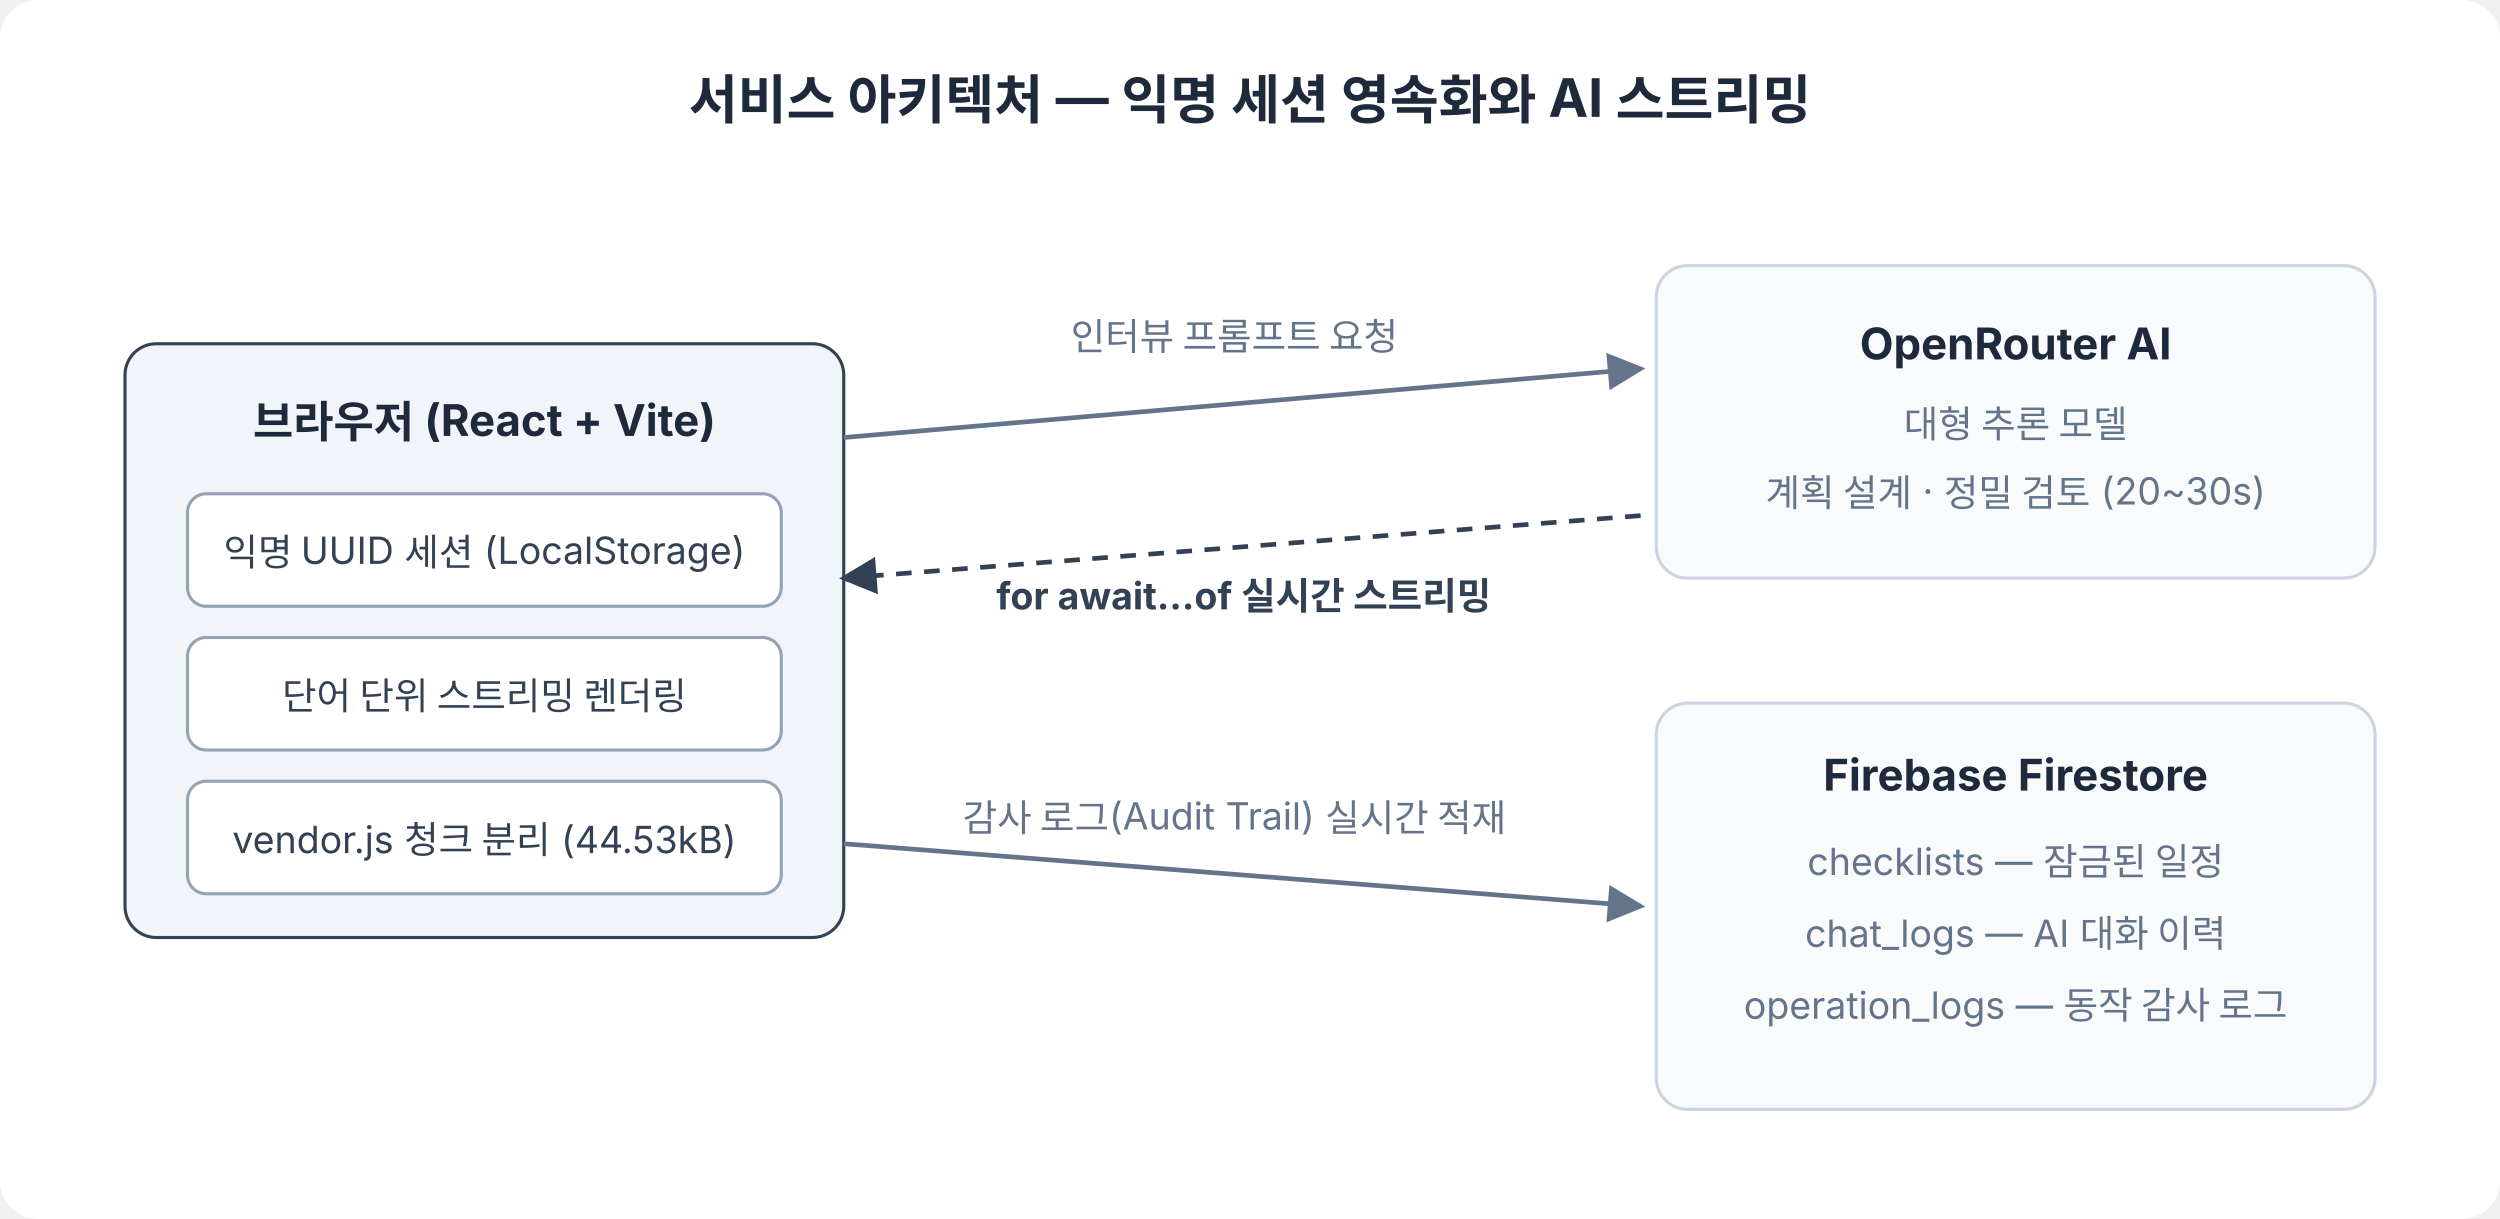
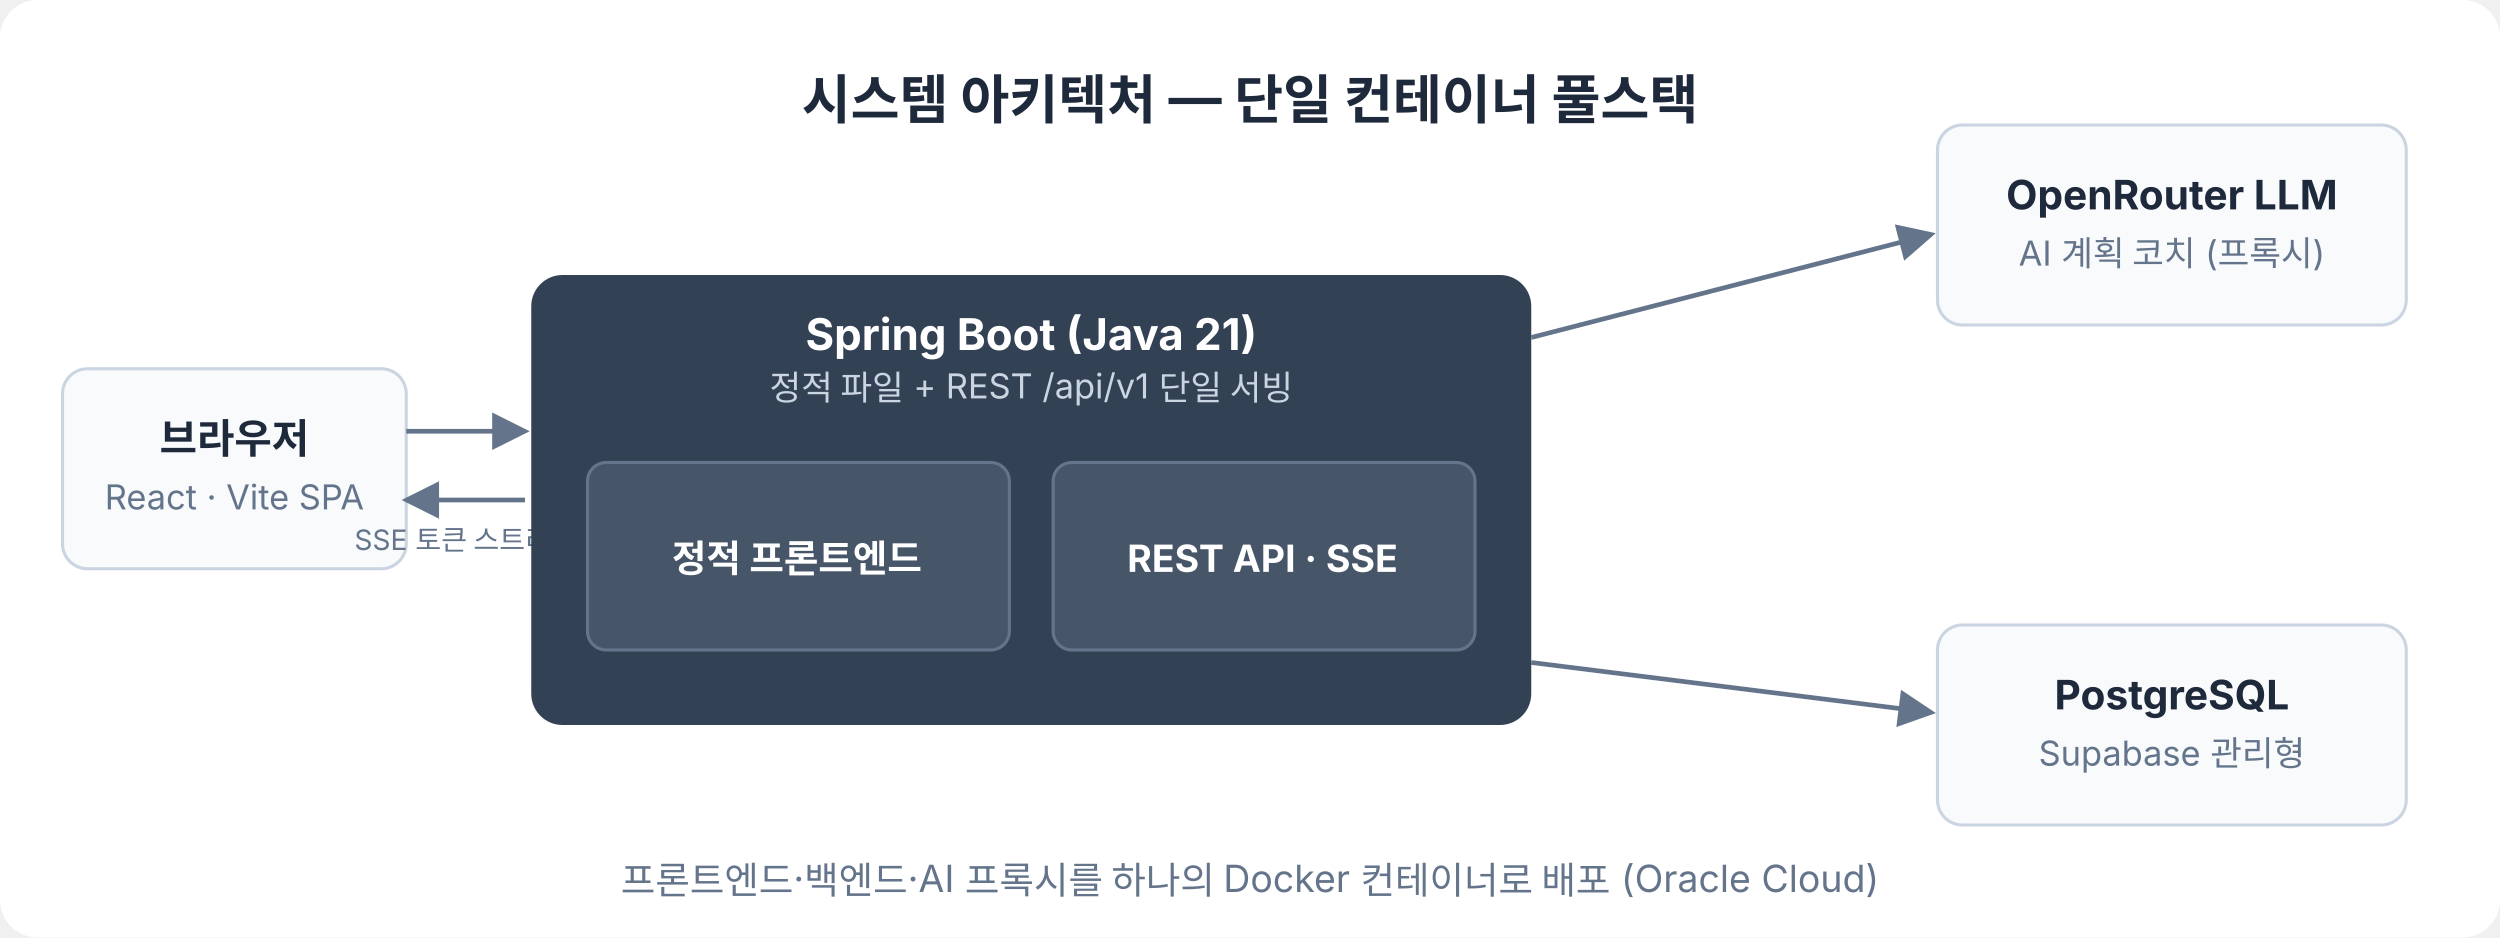
- <svg xmlns="http://www.w3.org/2000/svg" viewBox="0 0 800 390" font-family="-apple-system, 'Segoe UI', 'Malgun Gothic', sans-serif">
+ <svg xmlns="http://www.w3.org/2000/svg" viewBox="0 0 800 300" font-family="-apple-system, 'Segoe UI', 'Malgun Gothic', sans-serif">
  <defs>
    <marker id="arrow" markerWidth="8" markerHeight="8" refX="7" refY="4" orient="auto">
      <path d="M0,0 L8,4 L0,8 z" fill="#64748b" />
    </marker>
-     <marker id="arrowBlue" markerWidth="8" markerHeight="8" refX="7" refY="4" orient="auto">
-       <path d="M0,0 L8,4 L0,8 z" fill="#334155" />
-     </marker>
  </defs>
-   <rect width="800" height="390" fill="#ffffff" rx="12" />
-   <text x="400" y="38" text-anchor="middle" font-size="17" font-weight="bold" fill="#1e293b">서비스 아키텍처 — 익명 세션 영속화와 AI 스트리밍</text>
-   <rect x="40" y="110" width="230" height="190" rx="10" fill="#f1f5f9" stroke="#334155" />
-   <text x="155" y="140" text-anchor="middle" font-size="14" font-weight="bold" fill="#1e293b">브라우저 (React + Vite)</text>
-   <rect x="60" y="158" width="190" height="36" rx="6" fill="#ffffff" stroke="#94a3b8" />
-   <text x="155" y="181" text-anchor="middle" font-size="12" fill="#334155">익명 UUID 세션 (LocalStorage)</text>
-   <rect x="60" y="204" width="190" height="36" rx="6" fill="#ffffff" stroke="#94a3b8" />
-   <text x="155" y="227" text-anchor="middle" font-size="12" fill="#334155">단어 단위 스트리밍 렌더링</text>
-   <rect x="60" y="250" width="190" height="36" rx="6" fill="#ffffff" stroke="#94a3b8" />
-   <text x="155" y="273" text-anchor="middle" font-size="12" fill="#334155">vendor.js 청크 분리 (44.53kB)</text>
-   <rect x="530" y="85" width="230" height="100" rx="10" fill="#f8fafc" stroke="#cbd5e1" />
-   <text x="645" y="115" text-anchor="middle" font-size="14" font-weight="bold" fill="#1e293b">OpenRouter AI</text>
-   <text x="645" y="140" text-anchor="middle" font-size="12" fill="#64748b">대형 추론 모델</text>
-   <text x="645" y="162" text-anchor="middle" font-size="12" fill="#64748b">계획 설계 · 정밀 검토 (20~30s)</text>
-   <rect x="530" y="225" width="230" height="130" rx="10" fill="#f8fafc" stroke="#cbd5e1" />
-   <text x="645" y="253" text-anchor="middle" font-size="14" font-weight="bold" fill="#1e293b">Firebase Firestore</text>
-   <text x="645" y="280" text-anchor="middle" font-size="12" fill="#64748b">checklists — 잠금된 일정</text>
-   <text x="645" y="303" text-anchor="middle" font-size="12" fill="#64748b">chat_logs — AI 대화 이력</text>
-   <text x="645" y="326" text-anchor="middle" font-size="12" fill="#64748b">operation_logs — 동작 감사 로그</text>
-   <line x1="270" y1="140" x2="525" y2="118" stroke="#64748b" stroke-width="1.5" marker-end="url(#arrow)" />
-   <text x="395" y="112" text-anchor="middle" font-size="12" fill="#64748b">인터뷰 프롬프트 요청</text>
-   <line x1="525" y1="165" x2="270" y2="185" stroke="#334155" stroke-width="1.5" stroke-dasharray="5,4" marker-end="url(#arrowBlue)" />
-   <text x="398" y="195" text-anchor="middle" font-size="12" fill="#334155" font-weight="bold">for await...of 실시간 스트리밍</text>
-   <line x1="270" y1="270" x2="525" y2="290" stroke="#64748b" stroke-width="1.5" marker-end="url(#arrow)" />
-   <text x="395" y="266" text-anchor="middle" font-size="12" fill="#64748b">감사 로그(Audit Trail) 실시간 적재</text>
+   <rect width="800" height="300" fill="#ffffff" rx="12" />
+   <text x="400" y="38" text-anchor="middle" font-size="17" font-weight="bold" fill="#1e293b">시스템 아키텍처 — 단일 컨테이너 풀스택</text>
+   <rect x="20" y="118" width="110" height="64" rx="8" fill="#f8fafc" stroke="#cbd5e1" />
+   <text x="75" y="145" text-anchor="middle" font-size="13" font-weight="bold" fill="#1e293b">브라우저</text>
+   <text x="75" y="163" text-anchor="middle" font-size="11" fill="#64748b">React · Vite SPA</text>
+   <line x1="130" y1="138" x2="168" y2="138" stroke="#64748b" stroke-width="1.5" marker-end="url(#arrow)" />
+   <line x1="168" y1="160" x2="130" y2="160" stroke="#64748b" stroke-width="1.5" marker-end="url(#arrow)" />
+   <text x="149" y="176" text-anchor="middle" font-size="9" fill="#64748b">SSE 토큰 스트리밍</text>
+   <rect x="170" y="88" width="320" height="144" rx="10" fill="#334155" />
+   <text x="330" y="112" text-anchor="middle" font-size="14" font-weight="bold" fill="#ffffff">Spring Boot (Java 21)</text>
+   <text x="330" y="128" text-anchor="middle" font-size="11" fill="#cbd5e1">정적 파일 + REST /api/v1 단일 서빙</text>
+   <rect x="188" y="148" width="135" height="60" rx="6" fill="#475569" stroke="#64748b" />
+   <text x="255" y="183" text-anchor="middle" font-size="12" font-weight="bold" fill="#ffffff">정적 프론트엔드</text>
+   <rect x="337" y="148" width="135" height="60" rx="6" fill="#475569" stroke="#64748b" />
+   <text x="404" y="183" text-anchor="middle" font-size="12" font-weight="bold" fill="#ffffff">REST API · SSE</text>
+   <line x1="490" y1="108" x2="618" y2="75" stroke="#64748b" stroke-width="1.5" marker-end="url(#arrow)" />
+   <line x1="490" y1="212" x2="618" y2="228" stroke="#64748b" stroke-width="1.5" marker-end="url(#arrow)" />
+   <rect x="620" y="40" width="150" height="64" rx="8" fill="#f8fafc" stroke="#cbd5e1" />
+   <text x="695" y="67" text-anchor="middle" font-size="13" font-weight="bold" fill="#1e293b">OpenRouter LLM</text>
+   <text x="695" y="85" text-anchor="middle" font-size="11" fill="#64748b">AI 계획 코치 (프록시)</text>
+   <rect x="620" y="200" width="150" height="64" rx="8" fill="#f8fafc" stroke="#cbd5e1" />
+   <text x="695" y="227" text-anchor="middle" font-size="13" font-weight="bold" fill="#1e293b">PostgreSQL</text>
+   <text x="695" y="245" text-anchor="middle" font-size="11" fill="#64748b">Supabase 관리형</text>
+   <text x="400" y="286" text-anchor="middle" font-size="12" fill="#64748b">프론트엔드·백엔드·AI 프록시를 하나의 Docker 컨테이너로 배포 (Oracle Cloud)</text>
</svg>
